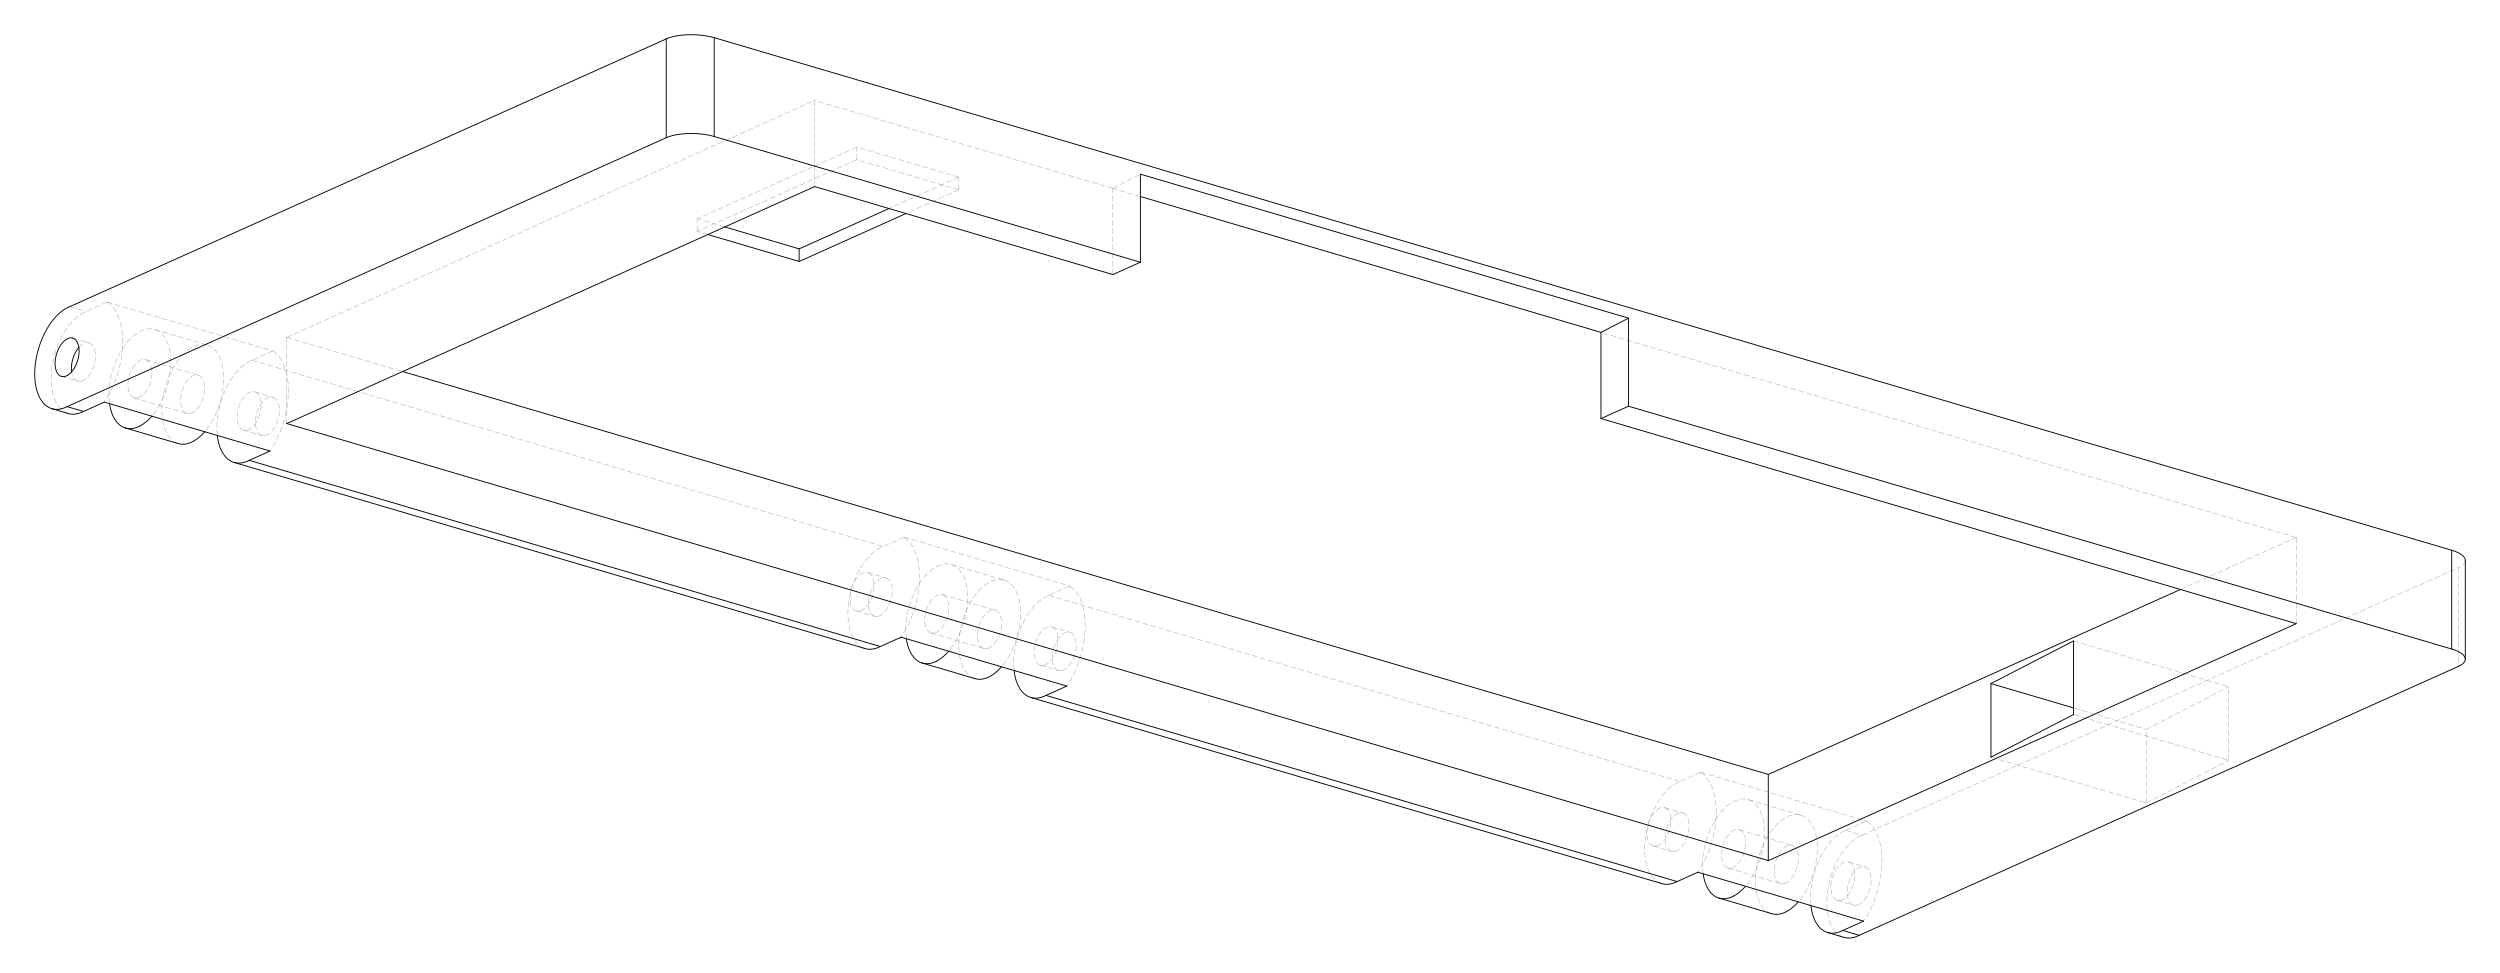
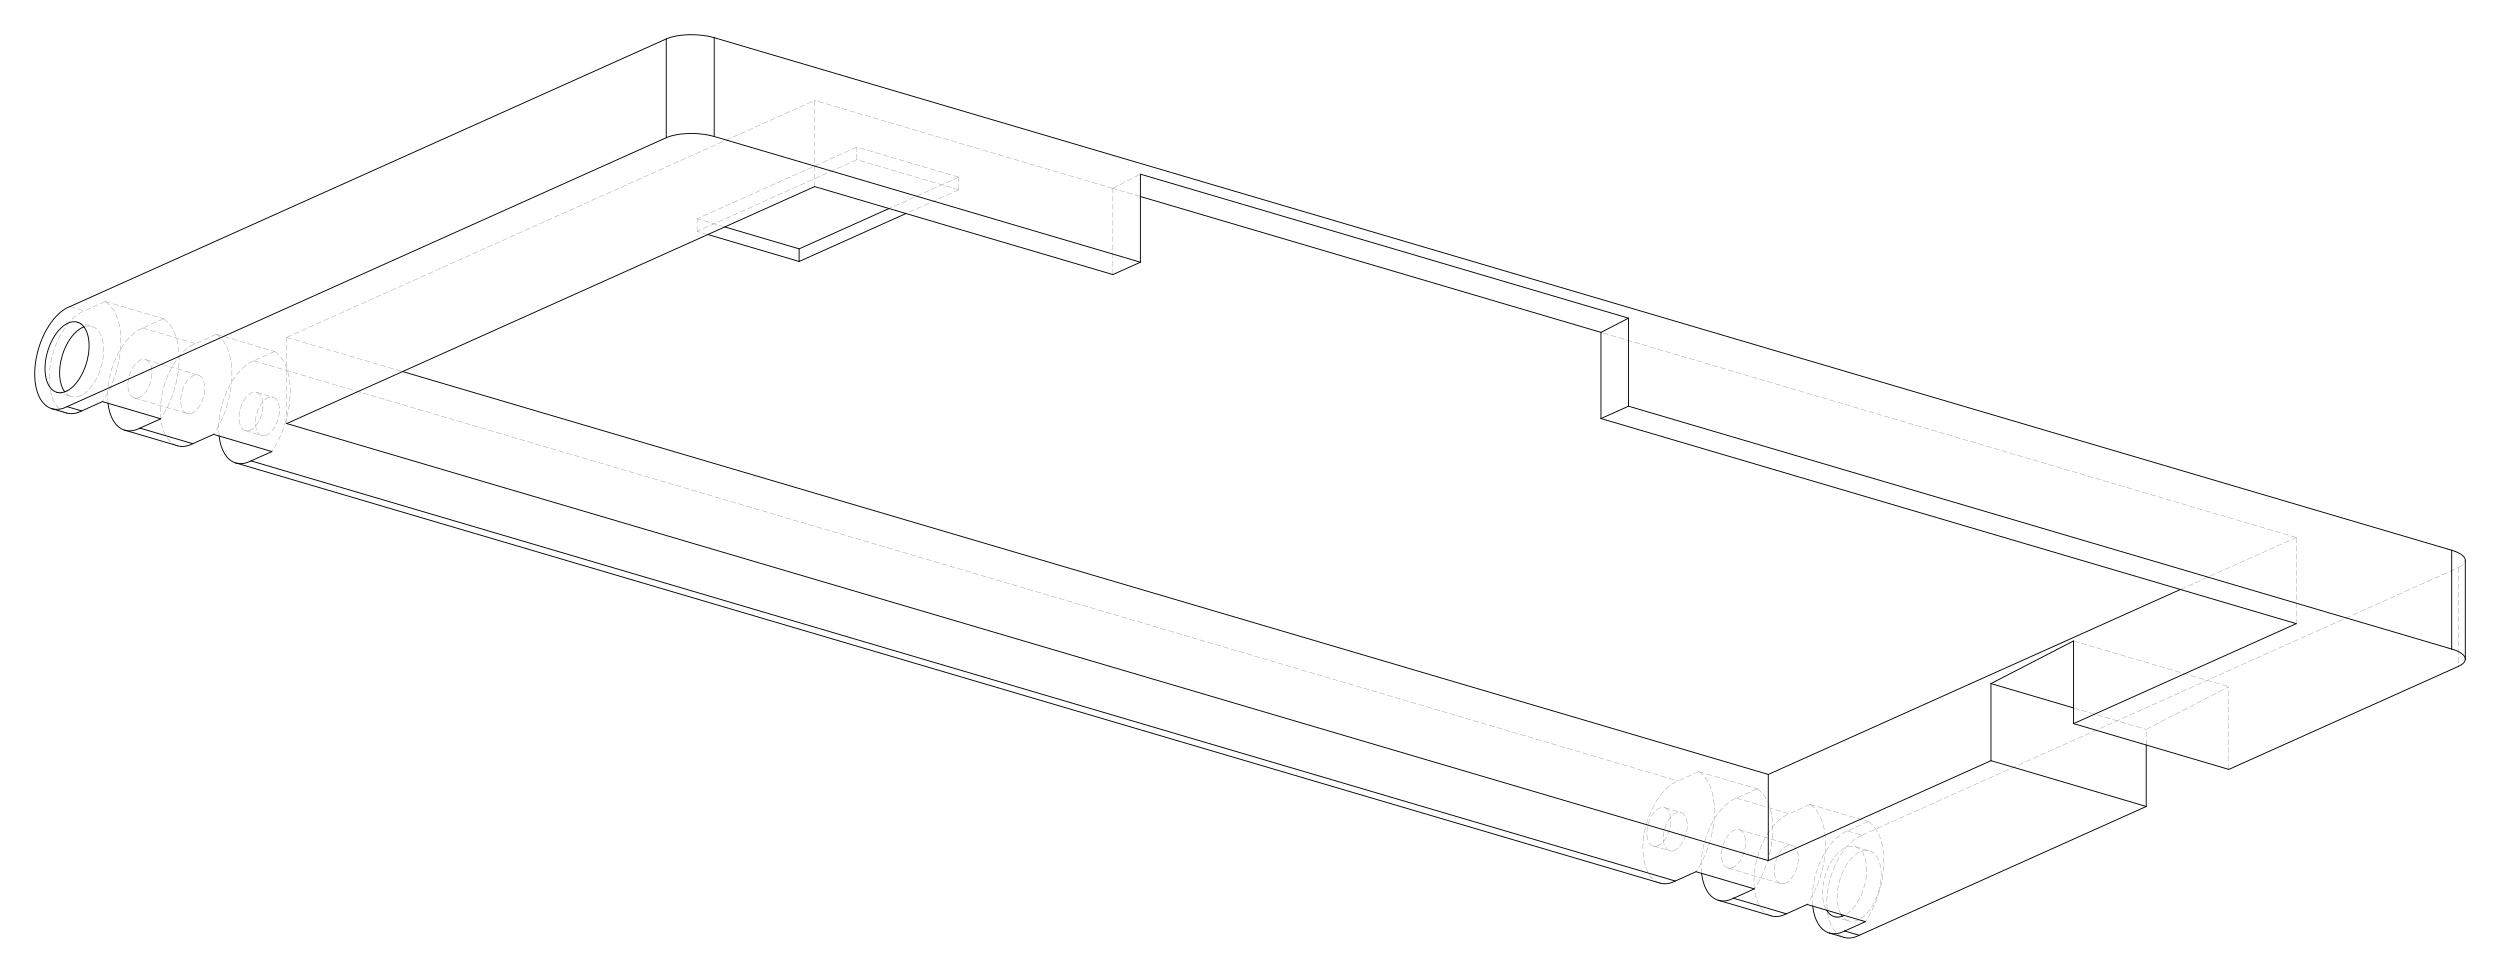
<svg xmlns="http://www.w3.org/2000/svg" width="876.03mm" height="340.864mm" viewBox="-106.999 -48.68 219.007 85.216" version="1.1">
  <g transform="scale(1,-1)" stroke-linecap="round">
    <g fill="none" stroke="rgb(150,150,150)" stroke-width="0.037" id="hidden" stroke-dasharray="0.476 0.238">
-       <path d="M 108.968,-0.41 C 108.967,-0.525 108.915,-0.64 108.812,-0.747 C 108.709,-0.854 108.556,-0.954 108.361,-1.042" />
+       <path d="M -101.179,12.5 A 4.7,2.609 -106.436 0,0 -99.599,21.448" />
+       <line x1="-100.875" y1="21.824" x2="-99.599" y2="21.448" />
+       <line x1="-97.777" y1="22.265" x2="-99.599" y2="21.448" />
+       <path d="M -97.777,22.265 A 5.7,3.165 -106.436 0,0 -98.027,13.498" />
+       <path d="M -99.849,14.062 A 3.2,1.777 -106.436 0,0 -100.754,13.939" />
+       <path d="M -100.754,13.939 A 3.2,1.777 -106.436 0,0 -101.327,14.351" />
+       <path d="M -99.648,20.042 A 3.2,1.777 -106.436 0,0 -98.943,20.077" />
+       <path d="M -98.943,20.077 A 3.2,1.777 -106.436 0,0 -99.849,14.062" />
+       <line x1="-9.51" y1="32.176" x2="-7.098" y2="33.421" />
+       <line x1="-9.51" y1="24.626" x2="-9.51" y2="32.176" />
+       <path d="M -92.672,20.759 A 5.7,3.165 -106.436 0,0 -92.922,11.992" />
+       <line x1="-97.777" y1="22.265" x2="-92.672" y2="20.759" />
+       <line x1="-35.636" y1="39.883" x2="-35.636" y2="32.333" />
+       <line x1="-9.51" y1="32.176" x2="-35.636" y2="39.883" />
+       <line x1="-92.672" y1="20.759" x2="-94.493" y2="19.942" />
+       <path d="M -97.54,13.355 A 4.7,2.609 -106.436 0,0 -94.493,19.942" />
+       <path d="M -94.743,13.891 A 1.75,0.972 -106.436 0,0 -95.239,13.824" />
+       <path d="M -95.239,13.824 A 1.75,0.972 -106.436 0,0 -94.248,17.181" />
+       <path d="M -94.248,17.181 A 1.75,0.972 -106.436 0,0 -94.743,13.891" />
+       <line x1="-81.886" y1="19.125" x2="-35.636" y2="39.883" />
+       <line x1="-81.886" y1="11.575" x2="-81.886" y2="19.125" />
+       <path d="M -91.446,9.629 A 4.7,2.609 -106.436 0,0 -89.866,18.577" />
+       <line x1="-94.493" y1="19.942" x2="-89.866" y2="18.577" />
+       <line x1="-81.886" y1="19.125" x2="-71.736" y2="16.131" />
+       <line x1="-88.045" y1="19.394" x2="-89.866" y2="18.577" />
+       <path d="M -88.045,19.394 A 5.7,3.165 -106.436 0,0 -88.295,10.627" />
+       <path d="M -90.116,12.526 A 1.75,0.972 -106.436 0,0 -90.612,12.459" />
+       <path d="M -90.612,12.459 A 1.75,0.972 -106.436 0,0 -89.621,15.816" />
+       <path d="M -89.621,15.816 A 1.75,0.972 -106.436 0,0 -90.116,12.526" />
+       <line x1="84.007" y1="-2.961" x2="94.157" y2="1.595" />
+       <line x1="94.157" y1="1.595" x2="94.157" y2="-5.955" />
+       <path d="M -82.939,17.888 A 5.7,3.165 -106.436 0,0 -83.189,9.121" />
+       <line x1="-88.045" y1="19.394" x2="-82.939" y2="17.888" />
+       <line x1="74.65" y1="-13.339" x2="81.015" y2="-15.217" />
+       <line x1="81.015" y1="-16.588" x2="81.015" y2="-15.217" />
+       <line x1="-82.939" y1="17.888" x2="-84.761" y2="17.071" />
+       <path d="M -87.807,10.484 A 4.7,2.609 -106.436 0,0 -84.761,17.071" />
+       <path d="M -85.011,11.02 A 1.75,0.972 -106.436 0,0 -85.506,10.953" />
+       <path d="M -85.506,10.953 A 1.75,0.972 -106.436 0,0 -84.516,14.31" />
+       <path d="M -84.516,14.31 A 1.75,0.972 -106.436 0,0 -85.011,11.02" />
      <line x1="56.12" y1="-24.489" x2="108.361" y2="-1.042" />
      <path d="M 56.12,-24.489 A 4.7,2.609 73.564 0,1 54.54,-33.436" />
-       <line x1="81.015" y1="-21.662" x2="88.251" y2="-17.926" />
-       <line x1="81.015" y1="-21.662" x2="81.015" y2="-15.217" />
-       <line x1="88.251" y1="-17.926" x2="88.251" y2="-11.481" />
+       <line x1="88.251" y1="-18.722" x2="88.251" y2="-11.481" />
      <line x1="81.015" y1="-15.217" x2="88.251" y2="-11.481" />
-       <path d="M 55.87,-30.539 A 1.75,0.972 -106.436 0,0 55.375,-30.607" />
-       <path d="M 55.375,-30.607 A 1.75,0.972 -106.436 0,0 56.365,-27.25" />
-       <path d="M 56.365,-27.25 A 1.75,0.972 -106.436 0,0 55.87,-30.539" />
-       <line x1="94.157" y1="1.595" x2="94.157" y2="-5.955" />
-       <line x1="94.157" y1="1.595" x2="33.249" y2="19.562" />
-       <line x1="54.684" y1="-24.065" x2="56.12" y2="-24.489" />
-       <path d="M 51.638,-30.652 A 4.7,2.609 -106.436 0,0 54.684,-24.065" />
-       <line x1="84.007" y1="-2.961" x2="94.157" y2="1.595" />
-       <line x1="56.506" y1="-23.247" x2="54.684" y2="-24.065" />
-       <path d="M 56.506,-23.247 A 5.7,3.165 -106.436 0,0 56.256,-32.014" />
-       <path d="M 54.434,-30.116 A 1.75,0.972 -106.436 0,0 53.939,-30.183" />
-       <path d="M 53.939,-30.183 A 1.75,0.972 -106.436 0,0 54.929,-26.826" />
-       <path d="M 54.929,-26.826 A 1.75,0.972 -106.436 0,0 54.434,-30.116" />
-       <line x1="-81.886" y1="19.125" x2="-71.736" y2="16.131" />
-       <line x1="-81.886" y1="11.575" x2="-81.886" y2="19.125" />
-       <path d="M 41.987,-18.964 A 5.7,3.165 -106.436 0,0 41.737,-27.731" />
-       <line x1="41.987" y1="-18.964" x2="56.506" y2="-23.247" />
-       <line x1="-35.636" y1="39.883" x2="-35.636" y2="32.333" />
-       <line x1="-81.886" y1="19.125" x2="-35.636" y2="39.883" />
-       <line x1="41.987" y1="-18.964" x2="40.165" y2="-19.782" />
-       <path d="M 38.585,-28.729 A 4.7,2.609 -106.436 0,0 40.165,-19.782" />
-       <path d="M 39.915,-25.833 A 1.75,0.972 -106.436 0,0 39.42,-25.9" />
-       <path d="M 39.42,-25.9 A 1.75,0.972 -106.436 0,0 40.41,-22.543" />
-       <path d="M 40.41,-22.543 A 1.75,0.972 -106.436 0,0 39.915,-25.833" />
-       <line x1="-9.51" y1="24.626" x2="-9.51" y2="32.176" />
-       <line x1="-9.51" y1="32.176" x2="-35.636" y2="39.883" />
-       <path d="M -18.165,-10.061 A 4.7,2.609 -106.436 0,0 -15.118,-3.474" />
-       <line x1="-15.118" y1="-3.474" x2="40.165" y2="-19.782" />
-       <line x1="-9.51" y1="32.176" x2="-7.098" y2="33.421" />
-       <line x1="-13.296" y1="-2.656" x2="-15.118" y2="-3.474" />
-       <path d="M -13.296,-2.656 A 5.7,3.165 -106.436 0,0 -13.546,-11.423" />
-       <path d="M -15.368,-9.524 A 1.75,0.972 -106.436 0,0 -15.863,-9.592" />
-       <path d="M -15.863,-9.592 A 1.75,0.972 -106.436 0,0 -14.873,-6.235" />
-       <path d="M -14.873,-6.235 A 1.75,0.972 -106.436 0,0 -15.368,-9.524" />
-       <path d="M -27.815,1.627 A 5.7,3.165 -106.436 0,0 -28.065,-7.14" />
-       <line x1="-27.815" y1="1.627" x2="-13.296" y2="-2.656" />
-       <line x1="-27.815" y1="1.627" x2="-29.637" y2="0.809" />
-       <path d="M -31.217,-8.138 A 4.7,2.609 -106.436 0,0 -29.637,0.809" />
-       <path d="M -29.887,-5.241 A 1.75,0.972 -106.436 0,0 -30.382,-5.309" />
-       <path d="M -30.382,-5.309 A 1.75,0.972 -106.436 0,0 -29.392,-1.952" />
-       <path d="M -29.392,-1.952 A 1.75,0.972 -106.436 0,0 -29.887,-5.241" />
-       <line x1="-84.92" y1="17.118" x2="-29.637" y2="0.809" />
-       <path d="M -87.967,10.531 A 4.7,2.609 -106.436 0,0 -84.92,17.118" />
-       <path d="M -101.019,12.453 A 4.7,2.609 -106.436 0,0 -99.439,21.401" />
-       <line x1="-100.875" y1="21.824" x2="-99.439" y2="21.401" />
-       <line x1="-83.099" y1="17.935" x2="-84.92" y2="17.118" />
-       <path d="M -83.099,17.935 A 5.7,3.165 -106.436 0,0 -83.349,9.168" />
-       <path d="M -85.17,11.067 A 1.75,0.972 -106.436 0,0 -85.666,11" />
-       <path d="M -85.666,11 A 1.75,0.972 -106.436 0,0 -84.675,14.357" />
-       <path d="M -84.675,14.357 A 1.75,0.972 -106.436 0,0 -85.17,11.067" />
-       <line x1="-97.618" y1="22.218" x2="-99.439" y2="21.401" />
-       <path d="M -97.618,22.218 A 5.7,3.165 -106.436 0,0 -97.868,13.451" />
-       <path d="M -99.689,15.35 A 1.75,0.972 -106.436 0,0 -100.184,15.283" />
-       <path d="M -100.184,15.283 A 1.75,0.972 -106.436 0,0 -100.723,16.103" />
-       <path d="M -100.092,18.243 A 1.75,0.972 -106.436 0,0 -99.194,18.64" />
-       <path d="M -99.194,18.64 A 1.75,0.972 -106.436 0,0 -99.689,15.35" />
-       <line x1="-97.618" y1="22.218" x2="-83.099" y2="17.935" />
+       <path d="M 55.87,-31.874 A 3.2,1.777 -106.436 0,0 54.965,-31.997" />
+       <path d="M 54.965,-31.997 A 3.2,1.777 -106.436 0,0 54.392,-31.586" />
+       <path d="M 54.289,-31.434 A 3.2,1.777 -106.436 0,0 56.775,-25.859" />
+       <path d="M 56.775,-25.859 A 3.2,1.777 -106.436 0,0 55.87,-31.874" />
+       <line x1="-84.761" y1="17.071" x2="40.006" y2="-19.735" />
+       <path d="M 38.426,-28.682 A 4.7,2.609 -106.436 0,0 40.006,-19.735" />
+       <line x1="54.844" y1="-24.112" x2="56.12" y2="-24.489" />
+       <path d="M 51.797,-30.699 A 4.7,2.609 -106.436 0,0 54.844,-24.112" />
+       <line x1="41.827" y1="-18.917" x2="40.006" y2="-19.735" />
+       <path d="M 41.827,-18.917 A 5.7,3.165 -106.436 0,0 41.577,-27.684" />
+       <path d="M 39.756,-25.786 A 1.75,0.972 -106.436 0,0 39.261,-25.853" />
+       <path d="M 39.261,-25.853 A 1.75,0.972 -106.436 0,0 40.251,-22.496" />
+       <path d="M 40.251,-22.496 A 1.75,0.972 -106.436 0,0 39.756,-25.786" />
+       <line x1="56.665" y1="-23.294" x2="54.844" y2="-24.112" />
+       <path d="M 56.665,-23.294 A 5.7,3.165 -106.436 0,0 56.415,-32.061" />
+       <path d="M 54.594,-31.498 A 3.2,1.777 -106.436 0,0 54.561,-31.514" />
+       <path d="M 53.013,-31.058 A 3.2,1.777 -106.436 0,0 55.499,-25.482" />
+       <path d="M 55.499,-25.482 A 3.2,1.777 -106.436 0,0 54.594,-31.498" />
+       <path d="M 46.933,-20.423 A 5.7,3.165 -106.436 0,0 46.683,-29.19" />
+       <line x1="41.827" y1="-18.917" x2="46.933" y2="-20.423" />
+       <path d="M 51.56,-21.788 A 5.7,3.165 -106.436 0,0 51.31,-30.555" />
+       <line x1="51.56" y1="-21.788" x2="56.665" y2="-23.294" />
+       <line x1="46.933" y1="-20.423" x2="45.111" y2="-21.241" />
+       <path d="M 42.065,-27.828 A 4.7,2.609 -106.436 0,0 45.111,-21.241" />
+       <path d="M 44.861,-27.292 A 1.75,0.972 -106.436 0,0 44.366,-27.359" />
+       <path d="M 44.366,-27.359 A 1.75,0.972 -106.436 0,0 45.356,-24.002" />
+       <path d="M 45.356,-24.002 A 1.75,0.972 -106.436 0,0 44.861,-27.292" />
+       <line x1="51.56" y1="-21.788" x2="49.738" y2="-22.606" />
+       <path d="M 48.158,-31.553 A 4.7,2.609 -106.436 0,0 49.738,-22.606" />
+       <path d="M 49.488,-28.657 A 1.75,0.972 -106.436 0,0 48.993,-28.724" />
+       <path d="M 48.993,-28.724 A 1.75,0.972 -106.436 0,0 49.983,-25.367" />
+       <path d="M 49.983,-25.367 A 1.75,0.972 -106.436 0,0 49.488,-28.657" />
+       <line x1="45.111" y1="-21.241" x2="49.738" y2="-22.606" />
+       <path d="M 108.361,-1.042 C 108.556,-0.954 108.709,-0.854 108.812,-0.747 C 108.915,-0.64 108.967,-0.525 108.968,-0.41" />
      <line x1="-23.004" y1="33.158" x2="-31.939" y2="35.794" />
      <line x1="-23.004" y1="33.158" x2="-29.122" y2="30.412" />
      <line x1="-31.939" y1="35.794" x2="-45.929" y2="29.515" />
      <line x1="-43.507" y1="28.8" x2="-45.929" y2="29.515" />
      <line x1="-7.098" y1="31.464" x2="-9.51" y2="32.176" />
-       <line x1="67.414" y1="-17.649" x2="81.015" y2="-21.662" />
-       <line x1="74.65" y1="-13.913" x2="88.251" y2="-17.926" />
-       <line x1="74.65" y1="-13.339" x2="81.015" y2="-15.217" />
-       <line x1="74.65" y1="-7.468" x2="88.251" y2="-11.481" />
+       <line x1="94.157" y1="1.595" x2="33.249" y2="19.562" />
      <line x1="-23.004" y1="32.053" x2="-31.939" y2="34.689" />
      <line x1="-23.004" y1="32.053" x2="-27.637" y2="29.974" />
      <line x1="-44.993" y1="28.134" x2="-45.929" y2="28.41" />
      <line x1="-31.939" y1="34.689" x2="-45.929" y2="28.41" />
+       <line x1="74.65" y1="-7.468" x2="88.251" y2="-11.481" />
+       <path d="M -83.575,10.596 A 1.75,0.972 -106.436 0,0 -84.07,10.529" />
+       <path d="M -84.07,10.529 A 1.75,0.972 -106.436 0,0 -83.08,13.886" />
+       <path d="M -83.08,13.886 A 1.75,0.972 -106.436 0,0 -83.575,10.596" />
      <path d="M 38.32,-25.362 A 1.75,0.972 -106.436 0,0 37.825,-25.429" />
      <path d="M 37.825,-25.429 A 1.75,0.972 -106.436 0,0 38.815,-22.072" />
      <path d="M 38.815,-22.072 A 1.75,0.972 -106.436 0,0 38.32,-25.362" />
-       <path d="M -13.773,-9.995 A 1.75,0.972 -106.436 0,0 -14.268,-10.062" />
-       <path d="M -14.268,-10.062 A 1.75,0.972 -106.436 0,0 -13.278,-6.705" />
-       <path d="M -13.278,-6.705 A 1.75,0.972 -106.436 0,0 -13.773,-9.995" />
-       <path d="M -31.483,-4.771 A 1.75,0.972 -106.436 0,0 -31.978,-4.838" />
-       <path d="M -31.978,-4.838 A 1.75,0.972 -106.436 0,0 -30.987,-1.481" />
-       <path d="M -30.987,-1.481 A 1.75,0.972 -106.436 0,0 -31.483,-4.771" />
-       <path d="M -83.575,10.596 A 1.75,0.972 -106.436 0,0 -84.07,10.529" />
-       <path d="M -84.07,10.529 A 1.75,0.972 -106.436 0,0 -83.08,13.886" />
-       <path d="M -83.08,13.886 A 1.75,0.972 -106.436 0,0 -83.575,10.596" />
      <line x1="-23.004" y1="32.053" x2="-23.004" y2="33.158" />
      <line x1="-31.939" y1="34.689" x2="-31.939" y2="35.794" />
      <line x1="-45.929" y1="28.41" x2="-45.929" y2="29.515" />
-       <path d="M -91.39,9.821 A 4.5,2.498 -106.436 0,0 -88.843,18.453" />
-       <path d="M -88.843,18.453 A 4.5,2.498 -106.436 0,0 -89.069,10.856" />
-       <path d="M -97.404,13.315 A 4.5,2.498 -106.436 0,0 -93.47,19.818" />
-       <path d="M -93.47,19.818 A 4.5,2.498 -106.436 0,0 -93.696,12.221" />
-       <path d="M -90.116,12.526 A 1.75,0.972 -106.436 0,0 -90.612,12.459" />
-       <path d="M -90.612,12.459 A 1.75,0.972 -106.436 0,0 -89.621,15.816" />
-       <path d="M -89.621,15.816 A 1.75,0.972 -106.436 0,0 -90.116,12.526" />
-       <path d="M -94.743,13.891 A 1.75,0.972 -106.436 0,0 -95.239,13.824" />
-       <path d="M -95.239,13.824 A 1.75,0.972 -106.436 0,0 -94.248,17.181" />
-       <path d="M -94.248,17.181 A 1.75,0.972 -106.436 0,0 -94.743,13.891" />
-       <path d="M -21.587,-10.77 A 4.5,2.498 -106.436 0,0 -19.041,-2.138" />
-       <path d="M -19.041,-2.138 A 4.5,2.498 -106.436 0,0 -19.267,-9.735" />
-       <path d="M -27.602,-7.277 A 4.5,2.498 -106.436 0,0 -23.668,-0.773" />
-       <path d="M -23.668,-0.773 A 4.5,2.498 -106.436 0,0 -23.894,-8.371" />
-       <path d="M -20.314,-8.065 A 1.75,0.972 -106.436 0,0 -20.809,-8.133" />
-       <path d="M -20.809,-8.133 A 1.75,0.972 -106.436 0,0 -19.819,-4.776" />
-       <path d="M -19.819,-4.776 A 1.75,0.972 -106.436 0,0 -20.314,-8.065" />
-       <path d="M -24.941,-6.7 A 1.75,0.972 -106.436 0,0 -25.436,-6.768" />
-       <path d="M -25.436,-6.768 A 1.75,0.972 -106.436 0,0 -24.446,-3.411" />
-       <path d="M -24.446,-3.411 A 1.75,0.972 -106.436 0,0 -24.941,-6.7" />
-       <path d="M 48.215,-31.362 A 4.5,2.498 -106.436 0,0 50.761,-22.729" />
-       <path d="M 50.761,-22.729 A 4.5,2.498 -106.436 0,0 50.536,-30.327" />
-       <path d="M 42.201,-27.868 A 4.5,2.498 -106.436 0,0 46.134,-21.364" />
-       <path d="M 46.134,-21.364 A 4.5,2.498 -106.436 0,0 45.909,-28.962" />
-       <path d="M 49.488,-28.657 A 1.75,0.972 -106.436 0,0 48.993,-28.724" />
-       <path d="M 48.993,-28.724 A 1.75,0.972 -106.436 0,0 49.983,-25.367" />
-       <path d="M 49.983,-25.367 A 1.75,0.972 -106.436 0,0 49.488,-28.657" />
-       <path d="M 44.861,-27.292 A 1.75,0.972 -106.436 0,0 44.366,-27.359" />
-       <path d="M 44.366,-27.359 A 1.75,0.972 -106.436 0,0 45.356,-24.002" />
-       <path d="M 45.356,-24.002 A 1.75,0.972 -106.436 0,0 44.861,-27.292" />
-       <line x1="53.939" y1="-30.183" x2="55.375" y2="-30.607" />
-       <line x1="54.929" y1="-26.826" x2="56.365" y2="-27.25" />
-       <line x1="37.825" y1="-25.429" x2="39.42" y2="-25.9" />
-       <line x1="38.815" y1="-22.072" x2="40.41" y2="-22.543" />
-       <line x1="-15.863" y1="-9.592" x2="-14.268" y2="-10.062" />
-       <line x1="-14.873" y1="-6.235" x2="-13.278" y2="-6.705" />
-       <line x1="-31.978" y1="-4.838" x2="-30.382" y2="-5.309" />
-       <line x1="-30.987" y1="-1.481" x2="-29.392" y2="-1.952" />
-       <line x1="-101.62" y1="15.706" x2="-100.184" y2="15.283" />
-       <line x1="-100.63" y1="19.063" x2="-99.194" y2="18.64" />
-       <line x1="-85.666" y1="11" x2="-84.07" y2="10.529" />
-       <line x1="-84.675" y1="14.357" x2="-83.08" y2="13.886" />
-       <line x1="-93.47" y1="19.818" x2="-88.843" y2="18.453" />
+       <line x1="-102.031" y1="14.315" x2="-100.754" y2="13.939" />
+       <line x1="-100.22" y1="20.454" x2="-98.943" y2="20.077" />
      <line x1="-95.239" y1="13.824" x2="-90.612" y2="12.459" />
      <line x1="-94.248" y1="17.181" x2="-89.621" y2="15.816" />
-       <line x1="-23.668" y1="-0.773" x2="-19.041" y2="-2.138" />
-       <line x1="-25.436" y1="-6.768" x2="-20.809" y2="-8.133" />
-       <line x1="-24.446" y1="-3.411" x2="-19.819" y2="-4.776" />
-       <line x1="46.134" y1="-21.364" x2="50.761" y2="-22.729" />
+       <line x1="-85.506" y1="10.953" x2="-84.07" y2="10.529" />
+       <line x1="-84.516" y1="14.31" x2="-83.08" y2="13.886" />
+       <line x1="53.688" y1="-31.621" x2="54.965" y2="-31.997" />
+       <line x1="55.499" y1="-25.482" x2="56.775" y2="-25.859" />
+       <line x1="37.825" y1="-25.429" x2="39.261" y2="-25.853" />
+       <line x1="38.815" y1="-22.072" x2="40.251" y2="-22.496" />
      <line x1="44.366" y1="-27.359" x2="48.993" y2="-28.724" />
      <line x1="45.356" y1="-24.002" x2="49.983" y2="-25.367" />
      <line x1="108.361" y1="-1.042" x2="108.361" y2="-9.697" />
    </g>
    <g fill="none" stroke="rgb(0,0,0)" stroke-width="0.08" id="visible">
+       <line x1="-48.634" y1="36.616" x2="-101.125" y2="13.057" />
+       <path d="M -48.634,36.616 L -48.416,36.703 L -48.172,36.779 L -47.902,36.845 L -47.612,36.899 L -47.305,36.94 L -46.984,36.968 L -46.654,36.984 L -46.319,36.985 L -45.982,36.973 L -45.649,36.948 L -45.324,36.91 L -45.01,36.859 L -44.711,36.796 L -44.432,36.722" />
+       <line x1="-101.125" y1="13.057" x2="-99.849" y2="12.681" />
+       <line x1="-7.098" y1="25.709" x2="-44.432" y2="36.722" />
+       <line x1="-99.849" y1="12.681" x2="-98.027" y2="13.498" />
+       <line x1="-9.51" y1="24.626" x2="-7.098" y2="25.709" />
+       <line x1="-98.027" y1="13.498" x2="-92.922" y2="11.992" />
+       <line x1="-9.51" y1="24.626" x2="-35.636" y2="32.333" />
+       <line x1="-94.743" y1="11.175" x2="-92.922" y2="11.992" />
+       <line x1="-81.886" y1="11.575" x2="-35.636" y2="32.333" />
+       <line x1="-94.743" y1="11.175" x2="-90.116" y2="9.81" />
+       <line x1="-81.886" y1="11.575" x2="47.907" y2="-26.713" />
+       <line x1="-90.116" y1="9.81" x2="-88.295" y2="10.627" />
+       <line x1="47.907" y1="-26.713" x2="67.414" y2="-17.958" />
+       <line x1="-88.295" y1="10.627" x2="-83.189" y2="9.121" />
+       <line x1="67.414" y1="-17.958" x2="81.015" y2="-21.97" />
+       <line x1="-85.011" y1="8.304" x2="-83.189" y2="9.121" />
+       <line x1="81.015" y1="-21.97" x2="55.87" y2="-33.255" />
+       <line x1="-85.011" y1="8.304" x2="39.756" y2="-28.502" />
+       <line x1="54.594" y1="-32.879" x2="55.87" y2="-33.255" />
+       <line x1="39.756" y1="-28.502" x2="41.577" y2="-27.684" />
+       <line x1="54.594" y1="-32.879" x2="56.415" y2="-32.061" />
+       <line x1="41.577" y1="-27.684" x2="46.683" y2="-29.19" />
+       <line x1="51.31" y1="-30.555" x2="56.415" y2="-32.061" />
+       <line x1="44.861" y1="-30.008" x2="46.683" y2="-29.19" />
+       <line x1="49.488" y1="-31.373" x2="51.31" y2="-30.555" />
+       <line x1="44.861" y1="-30.008" x2="49.488" y2="-31.373" />
+       <line x1="-100.875" y1="21.824" x2="-48.634" y2="45.271" />
+       <path d="M -100.875,21.824 A 4.7,2.609 73.564 0,1 -102.455,12.877" />
+       <path d="M -102.455,12.877 A 4.7,2.609 73.564 0,1 -101.125,13.057" />
+       <path d="M -101.125,14.438 A 3.2,1.777 -106.436 0,0 -102.031,14.315" />
+       <path d="M -102.031,14.315 A 3.2,1.777 -106.436 0,0 -100.22,20.454" />
+       <path d="M -100.22,20.454 A 3.2,1.777 -106.436 0,0 -101.125,14.438" />
+       <path d="M -48.634,45.271 L -48.416,45.357 L -48.172,45.434 L -47.902,45.499 L -47.612,45.553 L -47.305,45.595 L -46.984,45.623 L -46.654,45.638 L -46.319,45.64 L -45.982,45.628 L -45.649,45.603 L -45.324,45.564 L -45.01,45.514 L -44.711,45.451 L -44.432,45.377" />
+       <path d="M -99.849,12.681 A 4.7,2.609 -106.436 0,0 -101.179,12.5" />
+       <line x1="107.777" y1="0.476" x2="-44.432" y2="45.377" />
      <line x1="107.777" y1="-8.179" x2="35.661" y2="13.095" />
-       <path d="M 107.777,-8.179 L 107.931,-8.227 L 108.076,-8.279 L 108.212,-8.333 L 108.339,-8.391 L 108.455,-8.451 L 108.56,-8.514 L 108.654,-8.578 L 108.736,-8.645 L 108.806,-8.713 L 108.864,-8.782 L 108.91,-8.852 L 108.942,-8.922 L 108.962,-8.993 L 108.968,-9.064" />
-       <path d="M 108.968,-9.064 C 108.967,-9.18 108.915,-9.294 108.812,-9.402 C 108.709,-9.509 108.556,-9.609 108.361,-9.697" />
-       <line x1="33.249" y1="12.013" x2="35.661" y2="13.095" />
-       <line x1="108.361" y1="-9.697" x2="55.87" y2="-33.255" />
-       <line x1="94.157" y1="-5.955" x2="33.249" y2="12.013" />
-       <line x1="54.434" y1="-32.832" x2="55.87" y2="-33.255" />
-       <line x1="47.907" y1="-26.713" x2="94.157" y2="-5.955" />
-       <line x1="54.434" y1="-32.832" x2="56.256" y2="-32.014" />
-       <line x1="-81.886" y1="11.575" x2="47.907" y2="-26.713" />
-       <line x1="41.737" y1="-27.731" x2="56.256" y2="-32.014" />
-       <line x1="-81.886" y1="11.575" x2="-35.636" y2="32.333" />
-       <line x1="39.915" y1="-28.549" x2="41.737" y2="-27.731" />
-       <line x1="-9.51" y1="24.626" x2="-35.636" y2="32.333" />
-       <line x1="-15.368" y1="-12.241" x2="39.915" y2="-28.549" />
-       <line x1="-9.51" y1="24.626" x2="-7.098" y2="25.709" />
-       <line x1="-15.368" y1="-12.241" x2="-13.546" y2="-11.423" />
-       <line x1="-7.098" y1="25.709" x2="-44.432" y2="36.722" />
-       <line x1="-28.065" y1="-7.14" x2="-13.546" y2="-11.423" />
-       <path d="M -44.432,36.722 L -44.711,36.796 L -45.01,36.859 L -45.324,36.91 L -45.649,36.948 L -45.982,36.973 L -46.319,36.985 L -46.654,36.984 L -46.984,36.968 L -47.305,36.94 L -47.612,36.899 L -47.902,36.845 L -48.172,36.779 L -48.416,36.703 L -48.634,36.616" />
-       <line x1="-29.887" y1="-7.958" x2="-28.065" y2="-7.14" />
-       <line x1="-48.634" y1="36.616" x2="-101.125" y2="13.057" />
-       <line x1="-85.17" y1="8.351" x2="-29.887" y2="-7.958" />
-       <line x1="-101.125" y1="13.057" x2="-99.689" y2="12.634" />
-       <line x1="-85.17" y1="8.351" x2="-83.349" y2="9.168" />
-       <line x1="-99.689" y1="12.634" x2="-97.868" y2="13.451" />
-       <line x1="-97.868" y1="13.451" x2="-83.349" y2="9.168" />
-       <line x1="107.777" y1="0.476" x2="-44.432" y2="45.377" />
      <line x1="35.661" y1="13.095" x2="35.661" y2="20.808" />
      <line x1="-7.098" y1="25.709" x2="-7.098" y2="33.421" />
      <line x1="35.661" y1="20.808" x2="-7.098" y2="33.421" />
-       <path d="M 107.777,0.476 L 107.931,0.428 L 108.076,0.376 L 108.212,0.321 L 108.339,0.264 L 108.455,0.204 L 108.56,0.141 L 108.654,0.076 L 108.736,0.01 L 108.806,-0.058 L 108.864,-0.127 L 108.91,-0.197 L 108.942,-0.268 L 108.962,-0.339 L 108.968,-0.41" />
+       <path d="M -101.327,14.351 A 3.2,1.777 -106.436 0,0 -99.648,20.042" />
+       <path d="M -94.743,11.175 A 4.7,2.609 -106.436 0,0 -96.073,10.994" />
+       <path d="M -96.073,10.994 A 4.7,2.609 -106.436 0,0 -97.54,13.355" />
+       <path d="M -90.116,9.81 A 4.7,2.609 -106.436 0,0 -91.446,9.629" />
+       <line x1="47.907" y1="-26.713" x2="47.907" y2="-19.163" />
+       <line x1="-71.736" y1="16.131" x2="47.907" y2="-19.163" />
+       <line x1="47.907" y1="-19.163" x2="84.007" y2="-2.961" />
+       <line x1="67.414" y1="-17.958" x2="67.414" y2="-11.204" />
+       <line x1="67.414" y1="-11.204" x2="74.65" y2="-7.468" />
+       <line x1="74.65" y1="-14.71" x2="74.65" y2="-7.468" />
+       <line x1="74.65" y1="-14.71" x2="94.157" y2="-5.955" />
+       <line x1="67.414" y1="-11.204" x2="74.65" y2="-13.339" />
+       <line x1="81.015" y1="-21.97" x2="81.015" y2="-16.588" />
+       <path d="M -85.011,8.304 A 4.7,2.609 -106.436 0,0 -86.341,8.123" />
+       <path d="M -86.341,8.123 A 4.7,2.609 -106.436 0,0 -87.807,10.484" />
+       <path d="M 54.54,-33.436 A 4.7,2.609 73.564 0,1 55.87,-33.255" />
+       <line x1="108.361" y1="-9.697" x2="88.251" y2="-18.722" />
+       <path d="M 54.392,-31.586 A 3.2,1.777 -106.436 0,0 54.289,-31.434" />
+       <path d="M 39.756,-28.502 A 4.7,2.609 -106.436 0,0 38.426,-28.682" />
+       <path d="M 54.594,-32.879 A 4.7,2.609 -106.436 0,0 53.264,-33.06" />
+       <path d="M 53.264,-33.06 A 4.7,2.609 -106.436 0,0 51.797,-30.699" />
+       <path d="M 54.561,-31.514 A 3.2,1.777 -106.436 0,0 53.688,-31.621" />
+       <path d="M 53.688,-31.621 A 3.2,1.777 -106.436 0,0 53.013,-31.058" />
+       <path d="M 44.861,-30.008 A 4.7,2.609 -106.436 0,0 43.531,-30.189" />
+       <path d="M 43.531,-30.189 A 4.7,2.609 -106.436 0,0 42.065,-27.828" />
+       <path d="M 49.488,-31.373 A 4.7,2.609 -106.436 0,0 48.158,-31.553" />
+       <path d="M 108.968,-0.41 L 108.962,-0.339 L 108.942,-0.268 L 108.91,-0.197 L 108.864,-0.127 L 108.806,-0.058 L 108.736,0.01 L 108.654,0.076 L 108.56,0.141 L 108.455,0.204 L 108.339,0.264 L 108.212,0.321 L 108.076,0.376 L 107.931,0.428 L 107.777,0.476" />
+       <line x1="-29.122" y1="30.412" x2="-36.994" y2="26.879" />
+       <line x1="-36.994" y1="26.879" x2="-43.507" y2="28.8" />
+       <path d="M 108.361,-9.697 C 108.556,-9.609 108.709,-9.509 108.812,-9.402 C 108.915,-9.294 108.967,-9.18 108.968,-9.064" />
+       <path d="M 108.968,-9.064 L 108.962,-8.993 L 108.942,-8.922 L 108.91,-8.852 L 108.864,-8.782 L 108.806,-8.713 L 108.736,-8.645 L 108.654,-8.578 L 108.56,-8.514 L 108.455,-8.451 L 108.339,-8.391 L 108.212,-8.333 L 108.076,-8.279 L 107.931,-8.227 L 107.777,-8.179" />
+       <line x1="33.249" y1="12.013" x2="35.661" y2="13.095" />
+       <line x1="94.157" y1="-5.955" x2="33.249" y2="12.013" />
+       <line x1="74.65" y1="-14.71" x2="88.251" y2="-18.722" />
      <line x1="33.249" y1="19.562" x2="35.661" y2="20.808" />
      <line x1="33.249" y1="12.013" x2="33.249" y2="19.562" />
-       <path d="M 54.54,-33.436 A 4.7,2.609 73.564 0,1 55.87,-33.255" />
-       <path d="M 54.434,-32.832 A 4.7,2.609 -106.436 0,0 53.104,-33.012" />
-       <path d="M 53.104,-33.012 A 4.7,2.609 -106.436 0,0 51.638,-30.652" />
-       <line x1="47.907" y1="-19.163" x2="84.007" y2="-2.961" />
-       <line x1="47.907" y1="-26.713" x2="47.907" y2="-19.163" />
-       <line x1="67.414" y1="-17.649" x2="74.65" y2="-13.913" />
-       <line x1="67.414" y1="-17.649" x2="67.414" y2="-11.204" />
-       <line x1="67.414" y1="-11.204" x2="74.65" y2="-7.468" />
-       <line x1="74.65" y1="-13.913" x2="74.65" y2="-7.468" />
-       <line x1="-71.736" y1="16.131" x2="47.907" y2="-19.163" />
-       <path d="M 39.915,-28.549 A 4.7,2.609 -106.436 0,0 38.585,-28.729" />
-       <path d="M -15.368,-12.241 A 4.7,2.609 -106.436 0,0 -16.698,-12.421" />
-       <path d="M -16.698,-12.421 A 4.7,2.609 -106.436 0,0 -18.165,-10.061" />
-       <path d="M -44.432,45.377 L -44.711,45.451 L -45.01,45.514 L -45.324,45.564 L -45.649,45.603 L -45.982,45.628 L -46.319,45.64 L -46.654,45.638 L -46.984,45.623 L -47.305,45.595 L -47.612,45.553 L -47.902,45.499 L -48.172,45.434 L -48.416,45.357 L -48.634,45.271" />
-       <path d="M -29.887,-7.958 A 4.7,2.609 -106.436 0,0 -31.217,-8.138" />
-       <line x1="-100.875" y1="21.824" x2="-48.634" y2="45.271" />
-       <path d="M -100.875,21.824 A 4.7,2.609 73.564 0,1 -102.455,12.877" />
-       <path d="M -102.455,12.877 A 4.7,2.609 73.564 0,1 -101.125,13.057" />
-       <path d="M -101.125,15.773 A 1.75,0.972 -106.436 0,0 -101.62,15.706" />
-       <path d="M -101.62,15.706 A 1.75,0.972 -106.436 0,0 -100.63,19.063" />
-       <path d="M -100.63,19.063 A 1.75,0.972 -106.436 0,0 -101.125,15.773" />
-       <path d="M -85.17,8.351 A 4.7,2.609 -106.436 0,0 -86.5,8.17" />
-       <path d="M -86.5,8.17 A 4.7,2.609 -106.436 0,0 -87.967,10.531" />
-       <path d="M -99.689,12.634 A 4.7,2.609 -106.436 0,0 -101.019,12.453" />
-       <path d="M -100.723,16.103 A 1.75,0.972 -106.436 0,0 -100.092,18.243" />
-       <line x1="-29.122" y1="30.412" x2="-36.994" y2="26.879" />
-       <line x1="-36.994" y1="26.879" x2="-43.507" y2="28.8" />
      <line x1="33.249" y1="19.562" x2="-7.098" y2="31.464" />
-       <line x1="67.414" y1="-11.204" x2="74.65" y2="-13.339" />
      <line x1="-27.637" y1="29.974" x2="-36.994" y2="25.774" />
      <line x1="-36.994" y1="25.774" x2="-44.993" y2="28.134" />
      <line x1="-36.994" y1="25.774" x2="-36.994" y2="26.879" />
-       <path d="M -90.116,9.994 A 4.5,2.498 -106.436 0,0 -91.39,9.821" />
-       <path d="M -89.069,10.856 A 4.5,2.498 -106.436 0,0 -90.116,9.994" />
-       <path d="M -94.743,11.359 A 4.5,2.498 -106.436 0,0 -96.017,11.186" />
-       <path d="M -96.017,11.186 A 4.5,2.498 -106.436 0,0 -97.404,13.315" />
-       <path d="M -93.696,12.221 A 4.5,2.498 -106.436 0,0 -94.743,11.359" />
-       <path d="M -20.314,-10.597 A 4.5,2.498 -106.436 0,0 -21.587,-10.77" />
-       <path d="M -19.267,-9.735 A 4.5,2.498 -106.436 0,0 -20.314,-10.597" />
-       <path d="M -24.941,-9.232 A 4.5,2.498 -106.436 0,0 -26.214,-9.405" />
-       <path d="M -26.214,-9.405 A 4.5,2.498 -106.436 0,0 -27.602,-7.277" />
-       <path d="M -23.894,-8.371 A 4.5,2.498 -106.436 0,0 -24.941,-9.232" />
-       <path d="M 49.488,-31.189 A 4.5,2.498 -106.436 0,0 48.215,-31.362" />
-       <path d="M 50.536,-30.327 A 4.5,2.498 -106.436 0,0 49.488,-31.189" />
-       <path d="M 44.861,-29.824 A 4.5,2.498 -106.436 0,0 43.588,-29.997" />
-       <path d="M 43.588,-29.997 A 4.5,2.498 -106.436 0,0 42.201,-27.868" />
-       <path d="M 45.909,-28.962 A 4.5,2.498 -106.436 0,0 44.861,-29.824" />
+       <line x1="-48.634" y1="45.271" x2="-48.634" y2="36.616" />
+       <line x1="-44.432" y1="45.377" x2="-44.432" y2="36.722" />
      <line x1="107.777" y1="0.476" x2="107.777" y2="-8.179" />
-       <line x1="-44.432" y1="45.377" x2="-44.432" y2="36.722" />
-       <line x1="-48.634" y1="45.271" x2="-48.634" y2="36.616" />
+       <line x1="-102.455" y1="12.877" x2="-101.179" y2="12.5" />
+       <line x1="-96.073" y1="10.994" x2="-91.446" y2="9.629" />
+       <line x1="-86.341" y1="8.123" x2="38.426" y2="-28.682" />
+       <line x1="53.264" y1="-33.06" x2="54.54" y2="-33.436" />
+       <line x1="43.531" y1="-30.189" x2="48.158" y2="-31.553" />
      <line x1="108.968" y1="-0.41" x2="108.968" y2="-9.064" />
-       <line x1="53.104" y1="-33.012" x2="54.54" y2="-33.436" />
-       <line x1="-16.698" y1="-12.421" x2="38.585" y2="-28.729" />
-       <line x1="-86.5" y1="8.17" x2="-31.217" y2="-8.138" />
-       <line x1="-102.455" y1="12.877" x2="-101.019" y2="12.453" />
-       <line x1="-96.017" y1="11.186" x2="-91.39" y2="9.821" />
-       <line x1="-26.214" y1="-9.405" x2="-21.587" y2="-10.77" />
-       <line x1="43.588" y1="-29.997" x2="48.215" y2="-31.362" />
    </g>
  </g>
</svg>
